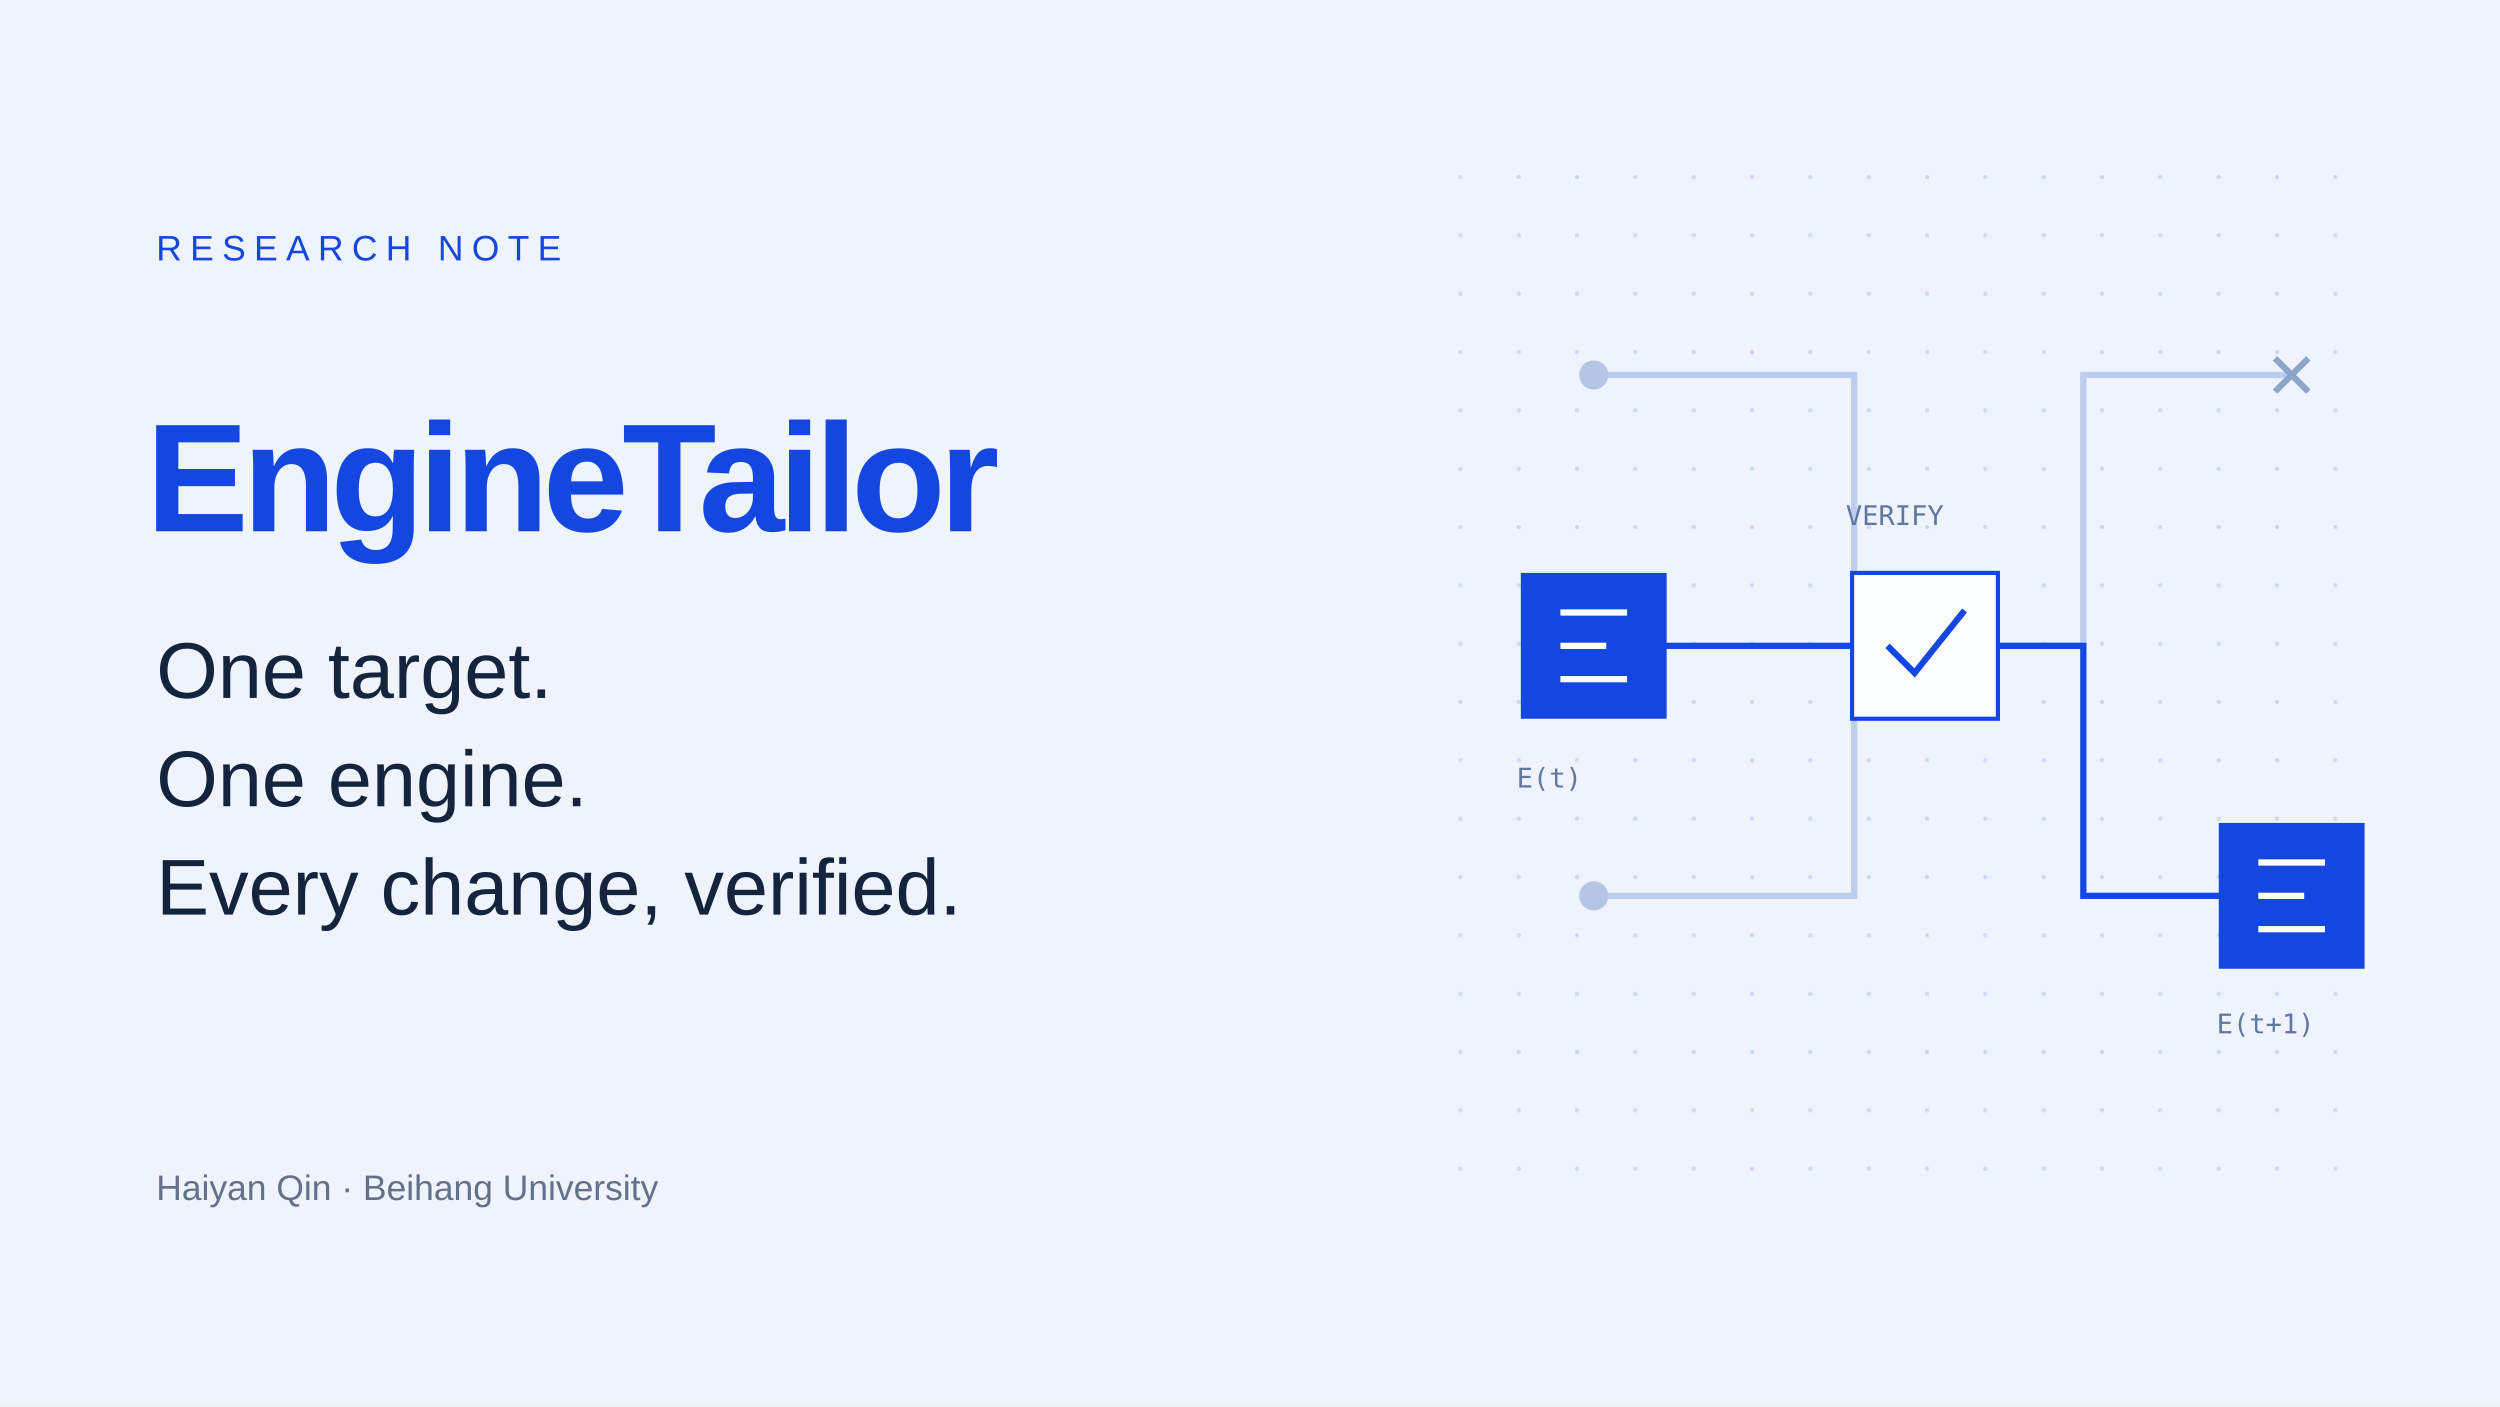
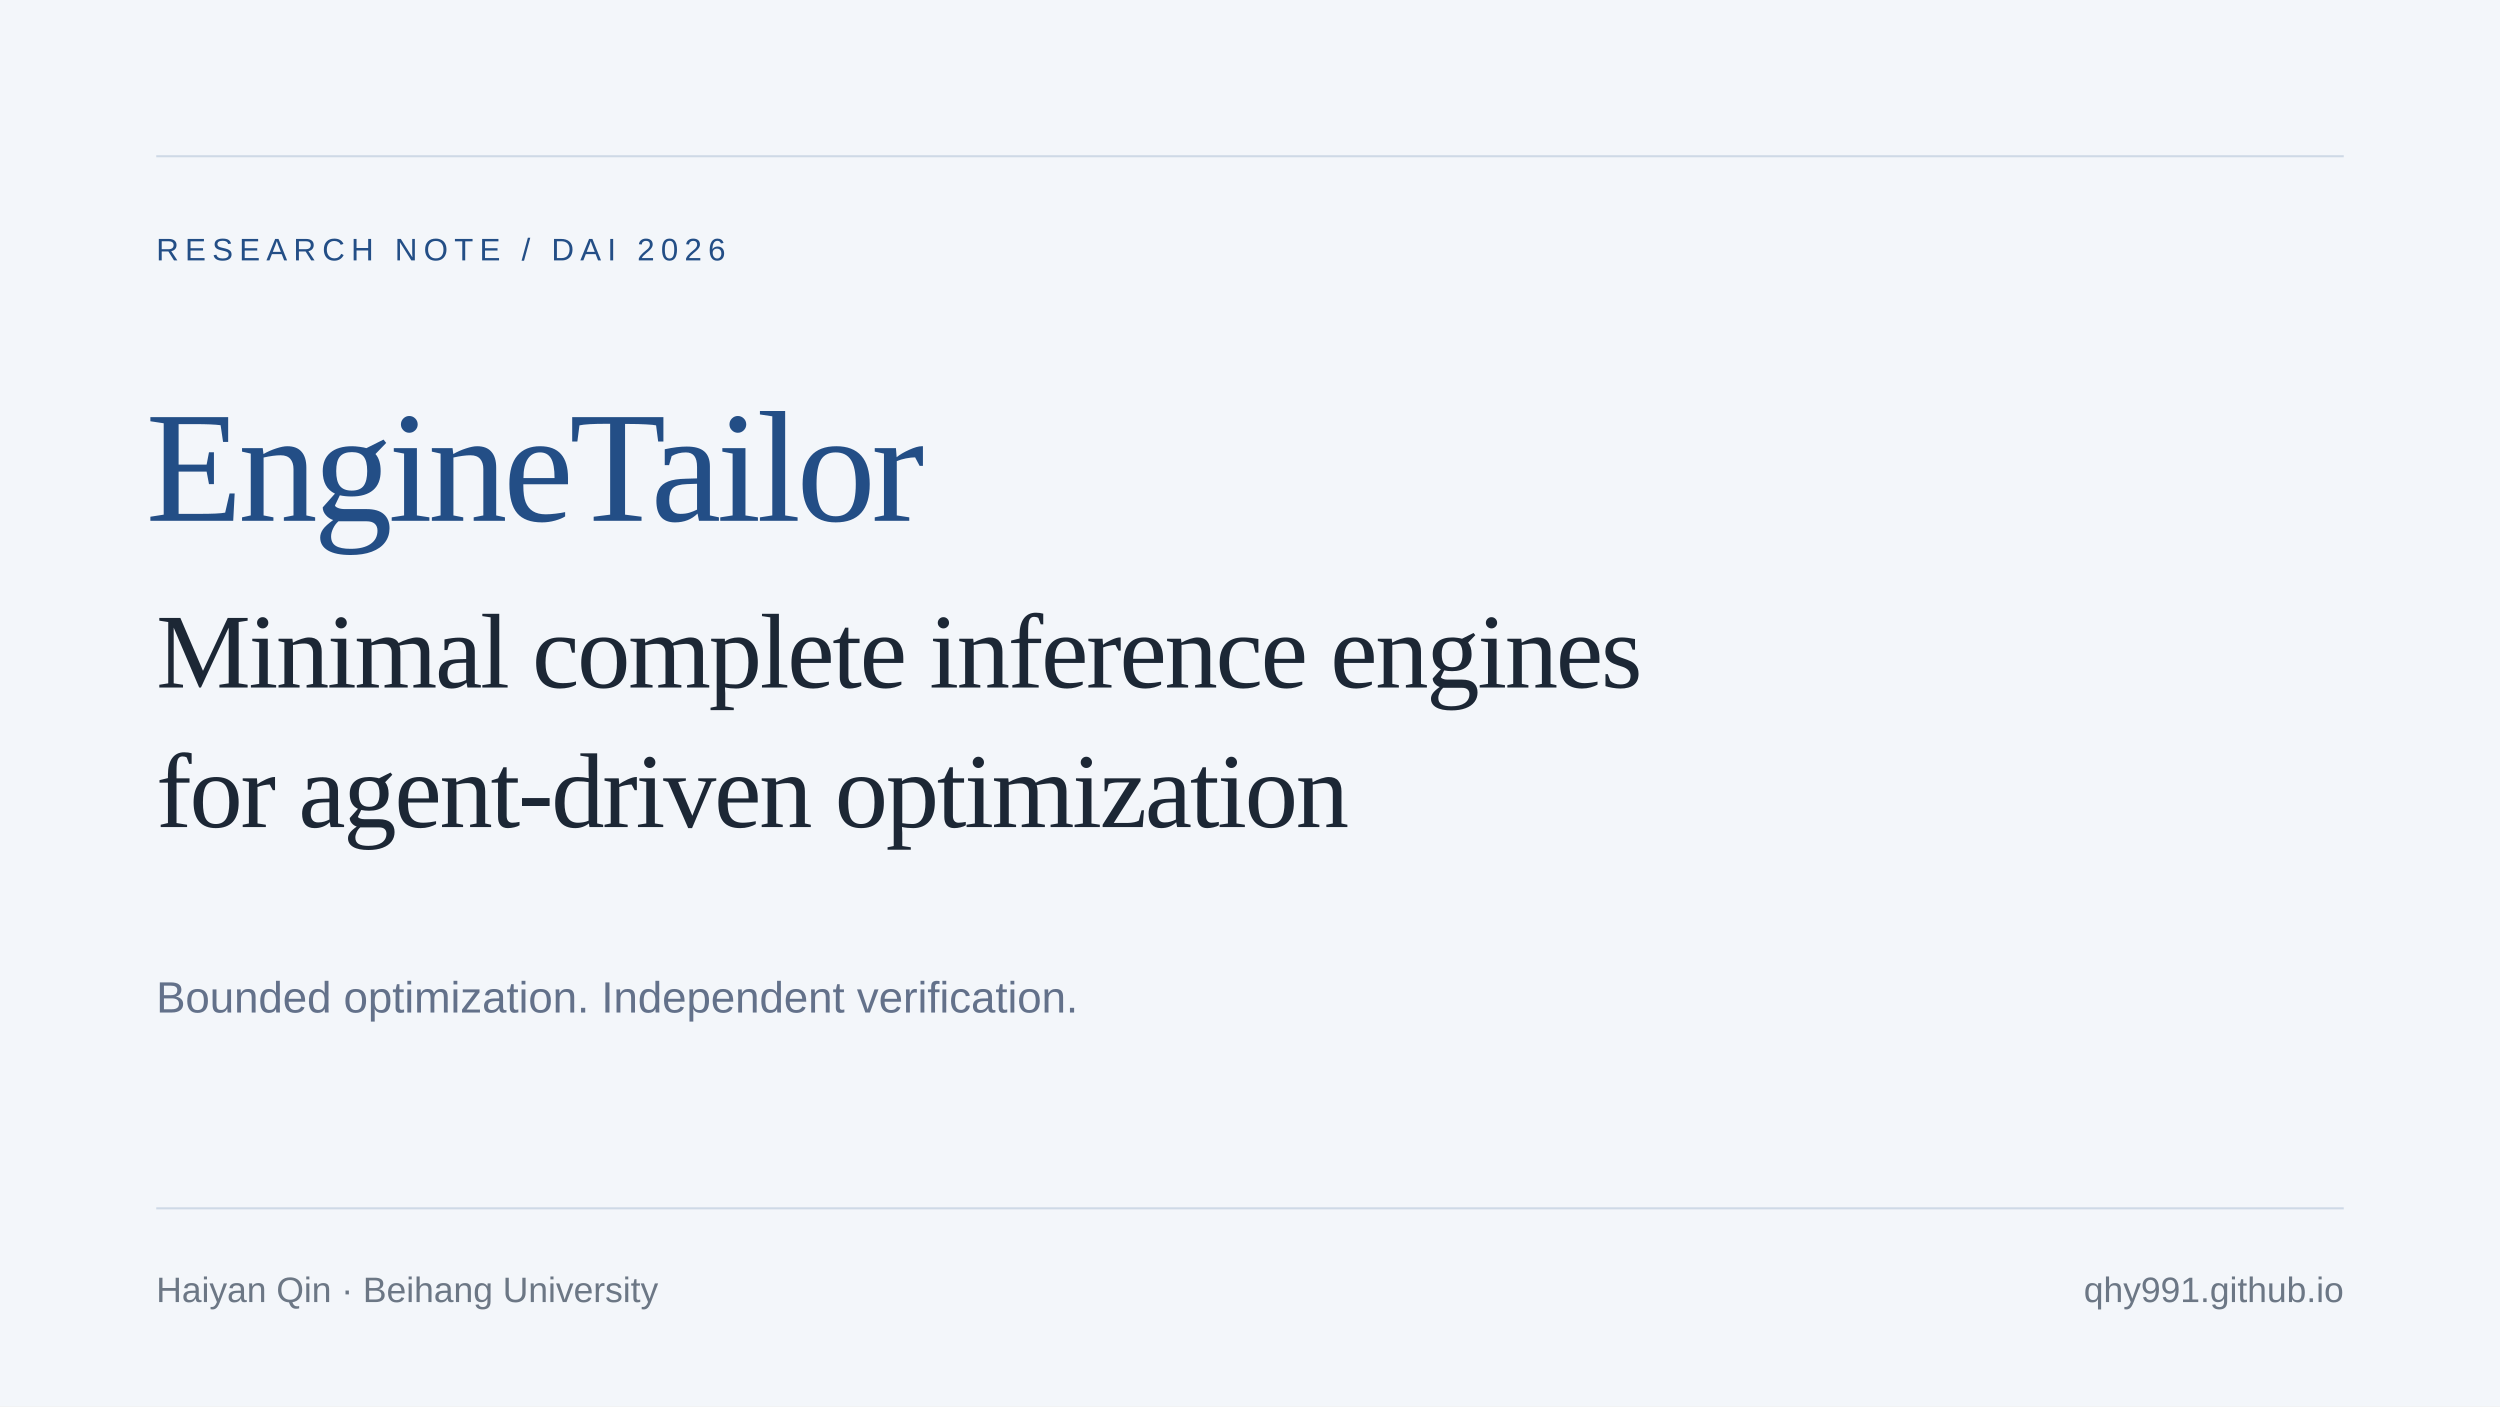
<svg xmlns="http://www.w3.org/2000/svg" width="1200" height="675" viewBox="0 0 1200 675" role="img" aria-labelledby="title desc">
-   <defs>
-     <pattern id="dots" width="28" height="28" patternUnits="userSpaceOnUse">
-       <circle cx="1" cy="1" r="1" fill="#c7d6f2" />
-     </pattern>
-   </defs>
-   <rect width="1200" height="675" fill="#eef3fc" />
-   <rect x="700" y="80" width="440" height="490" fill="url(#dots)" />
-   <g fill="#1447df" font-family="Arial,Helvetica,sans-serif">
-     <text x="75" y="125" font-size="17" letter-spacing="4">RESEARCH NOTE</text>
-     <text x="70" y="255" font-size="74" font-weight="700" letter-spacing="-3">EngineTailor</text>
+   <rect width="1200" height="675" fill="#f3f6fa" />
+   <path d="M75 75h1050M75 580h1050" stroke="#ced9e6" />
+   <text x="75" y="125" fill="#234e86" font-family="Arial,Helvetica,sans-serif" font-size="15" letter-spacing="3">RESEARCH NOTE / DAI 2026</text>
+   <g font-family="Georgia,Times New Roman,serif" font-weight="400">
+     <text x="70" y="250" fill="#234e86" font-size="76" letter-spacing="-2">EngineTailor</text>
+     <g fill="#1c2735" font-size="51" letter-spacing="-1">
+       <text x="75" y="330">Minimal complete inference engines</text>
+       <text x="75" y="397">for agent-driven optimization</text>
+     </g>
  </g>
-   <g fill="#14243c" font-family="Arial,Helvetica,sans-serif" font-size="38">
-     <text x="75" y="335">One target.</text>
-     <text x="75" y="387">One engine.</text>
-     <text x="75" y="439">Every change, verified.</text>
-   </g>
-   <text x="75" y="576" fill="#63718a" font-family="Arial,Helvetica,sans-serif" font-size="17">Haiyan Qin · Beihang University</text>
-   <g fill="none" stroke-width="3">
-     <path d="M765 180h125v130h110V180h100M765 430h125V310" stroke="#bdcdef" />
-     <path d="M765 310h235v120h100" stroke="#1447df" />
-   </g>
-   <rect x="730" y="275" width="70" height="70" fill="#1447df" />
-   <path d="M749 294h32m-32 16h22m-22 16h32" stroke="white" stroke-width="3" />
-   <rect x="889" y="275" width="70" height="70" fill="#fbfcfe" stroke="#1447df" stroke-width="2" />
-   <path d="m906 310 13 13 24-30" fill="none" stroke="#1447df" stroke-width="3" />
-   <rect x="1065" y="395" width="70" height="70" fill="#1447df" />
-   <path d="M1084 414h32m-32 16h22m-22 16h32" stroke="white" stroke-width="3" />
-   <g fill="#b5c5e5">
-     <circle cx="765" cy="180" r="7" />
-     <circle cx="765" cy="430" r="7" />
-   </g>
-   <path d="m1092 172 16 16m0-16-16 16" stroke="#8fa4c9" stroke-width="3" />
-   <g fill="#6177a1" font-family="monospace" font-size="13">
-     <text x="886" y="252">VERIFY</text>
-     <text x="728" y="378">E(t)</text>
-     <text x="1064" y="496">E(t+1)</text>
+   <text x="75" y="486" fill="#63718a" font-family="Arial,Helvetica,sans-serif" font-size="21">Bounded optimization. Independent verification.</text>
+   <g font-family="Arial,Helvetica,sans-serif" fill="#6c7785" font-size="17">
+     <text x="75" y="625">Haiyan Qin · Beihang University</text>
+     <text x="1125" y="625" text-anchor="end">qhy991.github.io</text>
  </g>
</svg>
